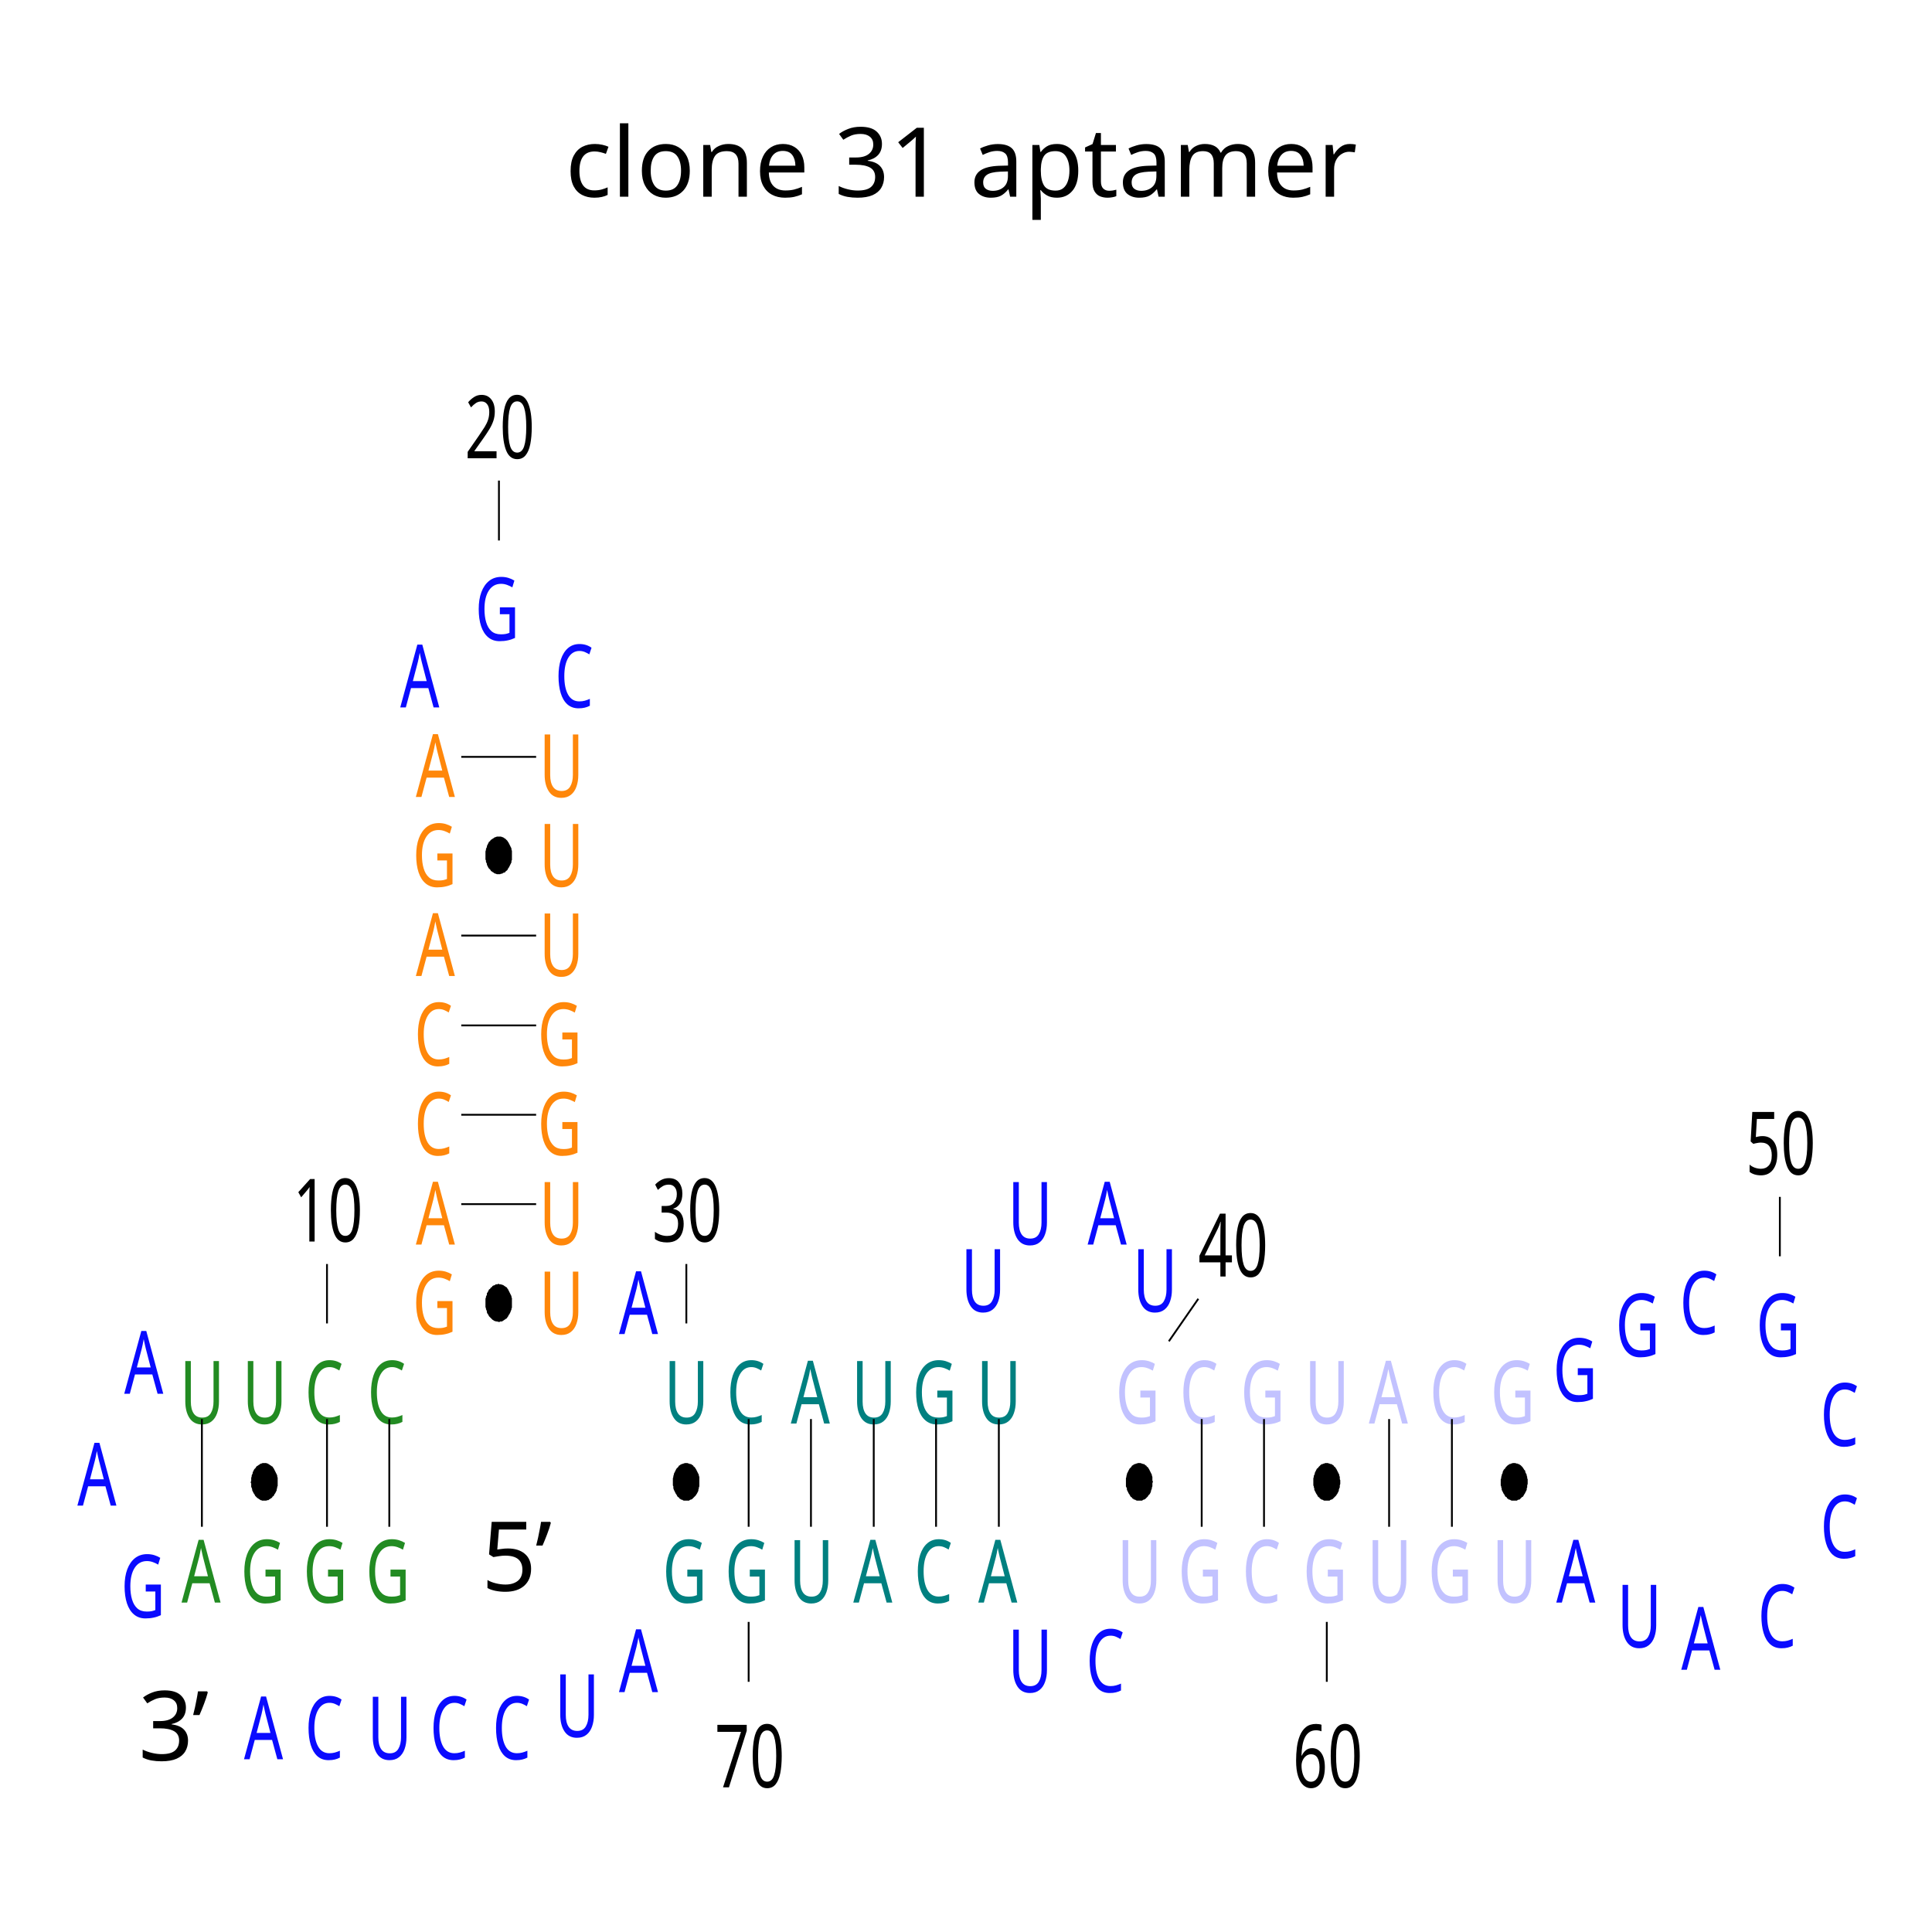
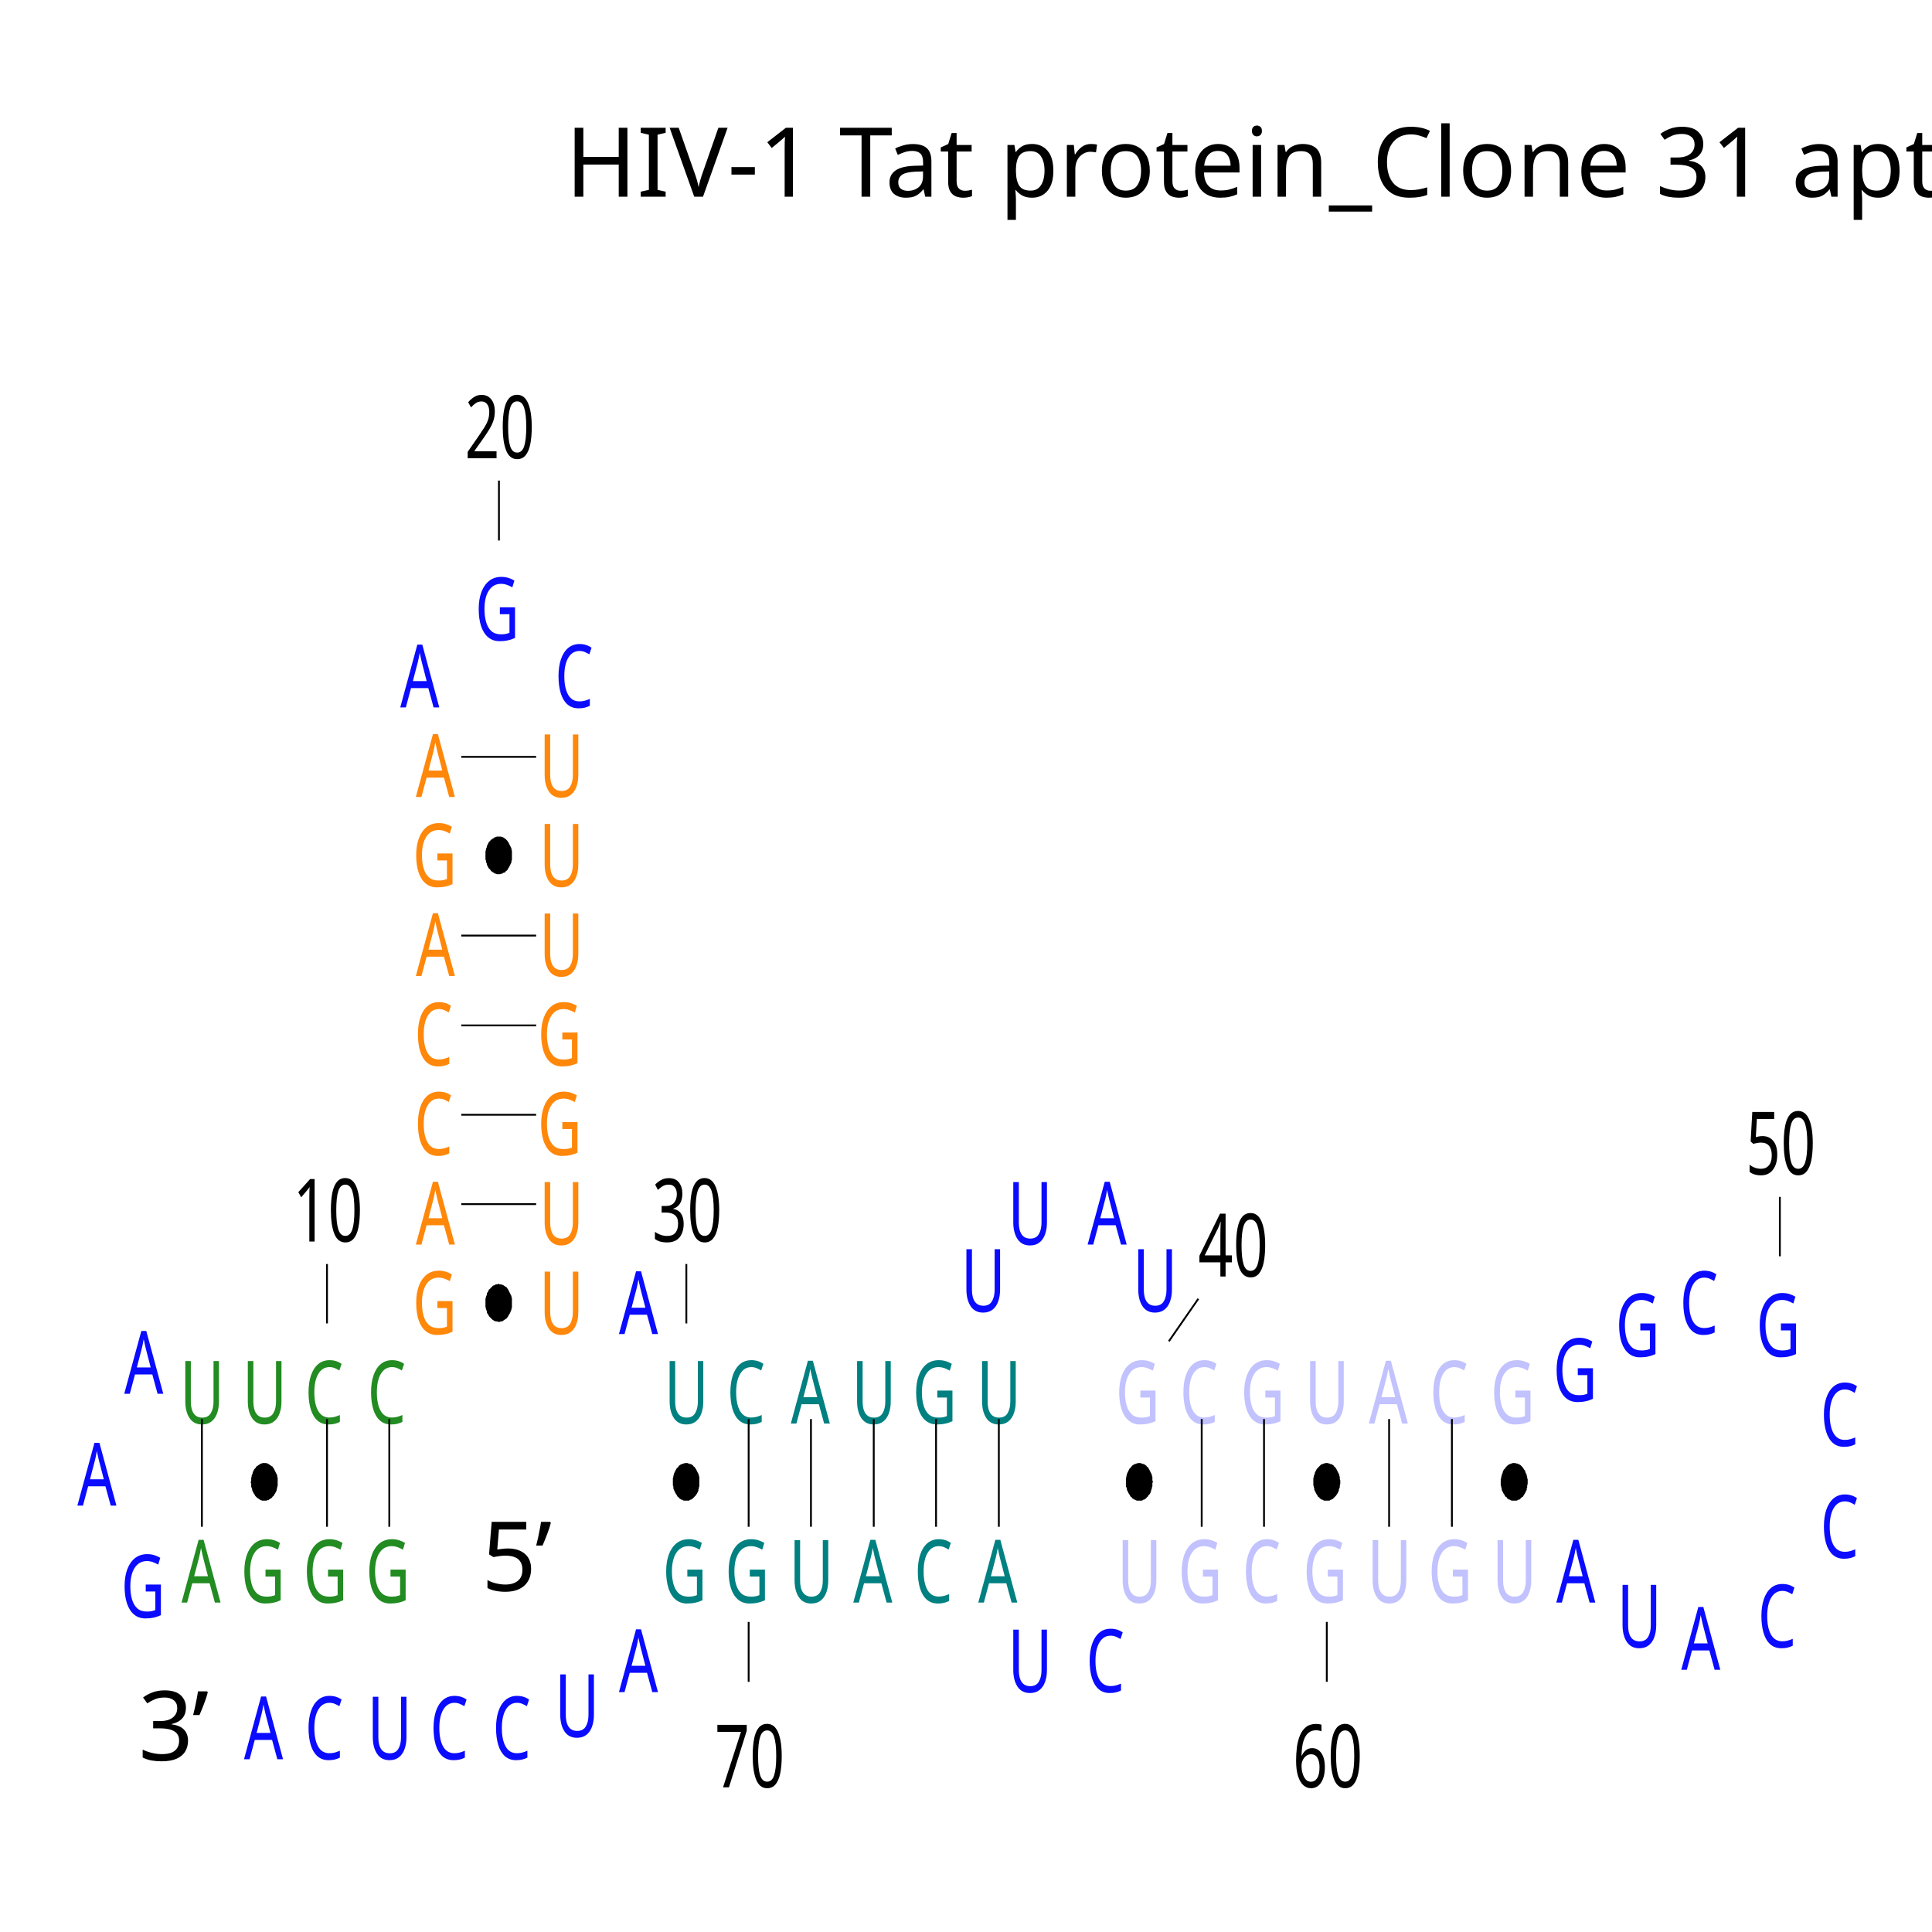
<svg xmlns="http://www.w3.org/2000/svg" version="1.1" id="图层_1" x="0px" y="0px" viewBox="0 0 400 400" style="enable-background:new 0 0 400 400;" xml:space="preserve">
  <style type="text/css">
	.st0{fill:#228B22;}
	.st1{font-family:'ArialMT';}
	.st2{font-size:18.118px;}
	.st3{fill:#0A0BFF;}
	.st4{fill:none;stroke:#000000;stroke-width:0.38;stroke-miterlimit:3.05;}
	.st5{stroke:#000000;stroke-width:0.38;stroke-miterlimit:3.05;}
	.st6{fill:#FF870A;}
	.st7{fill:#008080;}
	.st8{fill:#C2C2FF;}
	.st9{font-size:20px;}
</style>
  <g id="topgroup">
    <g id="ID000000">
      <g id="ID000002">
        <text transform="matrix(0.6991 0 0 1 75.6919 331.8018)" class="st0 st1 st2">G</text>
      </g>
      <g id="ID000003">
        <text transform="matrix(0.6991 0 0 1 62.7583 331.8018)" class="st0 st1 st2">G</text>
      </g>
      <g id="ID000004">
        <text transform="matrix(0.6991 0 0 1 49.814 331.8018)" class="st0 st1 st2">G</text>
      </g>
      <g id="ID000005">
        <text transform="matrix(0.6991 0 0 1 37.5845 331.8018)" class="st0 st1 st2">A</text>
      </g>
      <g id="ID000006">
        <text transform="matrix(0.6991 0 0 1 25.0181 334.8906)" class="st3 st1 st2">G</text>
      </g>
      <g id="ID000007">
        <text transform="matrix(0.6991 0 0 1 16.019 311.7217)" class="st3 st1 st2">A</text>
      </g>
      <g id="ID000008">
        <text transform="matrix(0.6991 0 0 1 25.7212 288.5635)" class="st3 st1 st2">A</text>
      </g>
      <g id="ID000009">
        <text transform="matrix(0.6991 0 0 1 37.228 294.7324)" class="st0 st1 st2">U</text>
      </g>
      <g id="ID000010">
        <text transform="matrix(0.6991 0 0 1 50.1714 294.7324)" class="st0 st1 st2">U</text>
      </g>
      <g id="ID000011">
        <text transform="matrix(0.6991 0 0 1 63.104 294.7324)" class="st0 st1 st2">C</text>
      </g>
      <g id="ID000012">
        <line class="st4" x1="67.7" y1="274" x2="67.7" y2="261.7" />
      </g>
      <g id="ID000013">
        <text transform="matrix(0.6991 0 0 1 60.6382 257.0469)" class="st1 st2">10</text>
      </g>
      <g id="ID000014">
        <text transform="matrix(0.6991 0 0 1 76.0483 294.7324)" class="st0 st1 st2">C</text>
      </g>
      <g id="ID000015">
        <line class="st4" x1="80.6" y1="316.1" x2="80.6" y2="293.8" />
      </g>
      <g id="ID000016">
        <line class="st4" x1="67.7" y1="316.1" x2="67.7" y2="293.8" />
      </g>
      <g id="ID000017">
        <polygon class="st5" points="54.7,303.1 54.6,303.1 54.4,303.1 54.2,303.2 54.1,303.2 53.9,303.3 53.8,303.4 53.6,303.5      53.5,303.6 53.3,303.7 53.2,303.8 53.1,304 53,304.1 52.8,304.3 52.7,304.5 52.6,304.7 52.5,304.9 52.5,305.1 52.4,305.3      52.3,305.5 52.3,305.7 52.2,306 52.2,306.2 52.2,306.4 52.2,306.6 52.1,306.9 52.2,307.1 52.2,307.4 52.2,307.6 52.2,307.8      52.3,308 52.4,308.3 52.4,308.5 52.5,308.7 52.6,308.9 52.7,309.1 52.8,309.2 52.9,309.4 53,309.6 53.1,309.7 53.3,309.9      53.4,310 53.6,310.1 53.7,310.2 53.9,310.3 54,310.4 54.2,310.4 54.3,310.5 54.5,310.5 54.7,310.5 54.8,310.5 55,310.5      55.1,310.5 55.3,310.4 55.5,310.4 55.6,310.3 55.8,310.2 55.9,310.1 56.1,310 56.2,309.9 56.3,309.7 56.5,309.6 56.6,309.4      56.7,309.2 56.8,309.1 56.9,308.9 57,308.7 57.1,308.5 57.1,308.3 57.2,308 57.2,307.8 57.3,307.6 57.3,307.4 57.3,307.1      57.3,306.9 57.3,306.6 57.3,306.4 57.3,306.2 57.3,306 57.2,305.7 57.2,305.5 57.1,305.3 57,305.1 56.9,304.9 56.8,304.7      56.7,304.5 56.6,304.3 56.5,304.1 56.4,304 56.3,303.8 56.1,303.7 56,303.6 55.8,303.5 55.7,303.4 55.5,303.3 55.4,303.2      55.2,303.2 55.1,303.1 54.9,303.1    " />
      </g>
      <g id="ID000018">
        <line class="st4" x1="41.8" y1="316.1" x2="41.8" y2="293.8" />
      </g>
      <g id="ID000020">
        <text transform="matrix(0.6991 0 0 1 85.394 276.207)" class="st6 st1 st2">G</text>
      </g>
      <g id="ID000021">
        <text transform="matrix(0.6991 0 0 1 86.0972 257.6719)" class="st6 st1 st2">A</text>
      </g>
      <g id="ID000022">
        <text transform="matrix(0.6991 0 0 1 85.7505 239.1377)" class="st6 st1 st2">C</text>
      </g>
      <g id="ID000023">
        <text transform="matrix(0.6991 0 0 1 85.7505 220.6025)" class="st6 st1 st2">C</text>
      </g>
      <g id="ID000024">
        <text transform="matrix(0.6991 0 0 1 86.0972 202.0684)" class="st6 st1 st2">A</text>
      </g>
      <g id="ID000025">
        <text transform="matrix(0.6991 0 0 1 85.394 183.5332)" class="st6 st1 st2">G</text>
      </g>
      <g id="ID000026">
        <text transform="matrix(0.6991 0 0 1 86.0972 164.9985)" class="st6 st1 st2">A</text>
      </g>
      <g id="ID000027">
        <text transform="matrix(0.6991 0 0 1 82.8667 146.4639)" class="st3 st1 st2">A</text>
      </g>
      <g id="ID000028">
        <text transform="matrix(0.6991 0 0 1 98.3374 132.563)" class="st3 st1 st2">G</text>
      </g>
      <g id="ID000029">
        <line class="st4" x1="103.3" y1="111.9" x2="103.3" y2="99.5" />
      </g>
      <g id="ID000030">
        <text transform="matrix(0.6991 0 0 1 96.2173 94.8779)" class="st1 st2">20</text>
      </g>
      <g id="ID000031">
        <text transform="matrix(0.6991 0 0 1 114.8579 146.4639)" class="st3 st1 st2">C</text>
      </g>
      <g id="ID000032">
        <text transform="matrix(0.6991 0 0 1 111.6274 164.9985)" class="st6 st1 st2">U</text>
      </g>
      <g id="ID000033">
        <text transform="matrix(0.6991 0 0 1 111.6274 183.5332)" class="st6 st1 st2">U</text>
      </g>
      <g id="ID000034">
        <text transform="matrix(0.6991 0 0 1 111.6274 202.0684)" class="st6 st1 st2">U</text>
      </g>
      <g id="ID000035">
        <text transform="matrix(0.6991 0 0 1 111.271 220.6025)" class="st6 st1 st2">G</text>
      </g>
      <g id="ID000036">
        <text transform="matrix(0.6991 0 0 1 111.271 239.1377)" class="st6 st1 st2">G</text>
      </g>
      <g id="ID000037">
        <text transform="matrix(0.6991 0 0 1 111.6274 257.6719)" class="st6 st1 st2">U</text>
      </g>
      <g id="ID000038">
        <text transform="matrix(0.6991 0 0 1 111.6274 276.207)" class="st6 st1 st2">U</text>
      </g>
      <g id="ID000039">
        <text transform="matrix(0.6991 0 0 1 128.1479 276.207)" class="st3 st1 st2">A</text>
      </g>
      <g id="ID000040">
        <polygon class="st5" points="105.8,269.8 105.8,269.5 105.8,269.3 105.8,269.1 105.8,268.8 105.7,268.6 105.7,268.4 105.6,268.2      105.5,268 105.4,267.8 105.3,267.6 105.2,267.4 105.1,267.2 105,267 104.9,266.9 104.8,266.7 104.6,266.6 104.5,266.5      104.3,266.4 104.2,266.3 104,266.2 103.9,266.2 103.7,266.1 103.5,266.1 103.4,266.1 103.2,266 103,266.1 102.9,266.1      102.7,266.1 102.6,266.2 102.4,266.3 102.3,266.3 102.1,266.4 102,266.6 101.8,266.7 101.7,266.8 101.6,267 101.4,267.1      101.3,267.3 101.2,267.5 101.1,267.7 101,267.8 101,268.1 100.9,268.3 100.8,268.5 100.8,268.7 100.7,268.9 100.7,269.2      100.7,269.4 100.7,269.6 100.7,269.9 100.7,270.1 100.7,270.3 100.7,270.6 100.8,270.8 100.8,271 100.9,271.2 101,271.5      101,271.7 101.1,271.9 101.2,272 101.3,272.2 101.4,272.4 101.6,272.6 101.7,272.7 101.8,272.8 102,273 102.1,273.1 102.3,273.2      102.4,273.3 102.6,273.3 102.7,273.4 102.9,273.4 103,273.4 103.2,273.5 103.4,273.5 103.5,273.4 103.7,273.4 103.9,273.4      104,273.3 104.2,273.2 104.3,273.1 104.5,273 104.6,272.9 104.8,272.8 104.9,272.6 105,272.5 105.1,272.3 105.2,272.1 105.3,272      105.4,271.8 105.5,271.6 105.6,271.3 105.7,271.1 105.7,270.9 105.8,270.7 105.8,270.5 105.8,270.2 105.8,270    " />
      </g>
      <g id="ID000041">
        <line class="st4" x1="95.5" y1="249.3" x2="111" y2="249.3" />
      </g>
      <g id="ID000042">
        <line class="st4" x1="95.5" y1="230.8" x2="111" y2="230.8" />
      </g>
      <g id="ID000043">
        <line class="st4" x1="95.5" y1="212.3" x2="111" y2="212.3" />
      </g>
      <g id="ID000044">
        <line class="st4" x1="95.5" y1="193.7" x2="111" y2="193.7" />
      </g>
      <g id="ID000045">
        <polygon class="st5" points="105.8,177.1 105.8,176.9 105.8,176.6 105.8,176.4 105.8,176.2 105.7,175.9 105.7,175.7 105.6,175.5      105.5,175.3 105.4,175.1 105.3,174.9 105.2,174.7 105.1,174.5 105,174.4 104.9,174.2 104.8,174.1 104.6,173.9 104.5,173.8      104.3,173.7 104.2,173.6 104,173.5 103.9,173.5 103.7,173.4 103.5,173.4 103.4,173.4 103.2,173.4 103,173.4 102.9,173.4      102.7,173.5 102.6,173.5 102.4,173.6 102.3,173.7 102.1,173.8 102,173.9 101.8,174 101.7,174.1 101.6,174.3 101.4,174.4      101.3,174.6 101.2,174.8 101.1,175 101,175.2 101,175.4 100.9,175.6 100.8,175.8 100.8,176 100.7,176.3 100.7,176.5 100.7,176.7      100.7,177 100.7,177.2 100.7,177.4 100.7,177.7 100.7,177.9 100.8,178.1 100.8,178.4 100.9,178.6 101,178.8 101,179 101.1,179.2      101.2,179.4 101.3,179.6 101.4,179.7 101.6,179.9 101.7,180 101.8,180.2 102,180.3 102.1,180.4 102.3,180.5 102.4,180.6      102.6,180.7 102.7,180.7 102.9,180.8 103,180.8 103.2,180.8 103.4,180.8 103.5,180.8 103.7,180.7 103.9,180.7 104,180.6      104.2,180.5 104.3,180.5 104.5,180.4 104.6,180.2 104.8,180.1 104.9,180 105,179.8 105.1,179.6 105.2,179.5 105.3,179.3      105.4,179.1 105.5,178.9 105.6,178.7 105.7,178.5 105.7,178.2 105.8,178 105.8,177.8 105.8,177.6 105.8,177.3    " />
      </g>
      <g id="ID000046">
        <line class="st4" x1="95.5" y1="156.7" x2="111" y2="156.7" />
      </g>
      <g id="ID000048">
        <text transform="matrix(0.6991 0 0 1 137.5044 294.7324)" class="st7 st1 st2">U</text>
      </g>
      <g id="ID000049">
        <line class="st4" x1="142.1" y1="274" x2="142.1" y2="261.7" />
      </g>
      <g id="ID000050">
        <text transform="matrix(0.6991 0 0 1 135.0278 257.0469)" class="st1 st2">30</text>
      </g>
      <g id="ID000051">
        <text transform="matrix(0.6991 0 0 1 150.438 294.7324)" class="st7 st1 st2">C</text>
      </g>
      <g id="ID000052">
        <text transform="matrix(0.6991 0 0 1 163.728 294.7324)" class="st7 st1 st2">A</text>
      </g>
      <g id="ID000053">
        <text transform="matrix(0.6991 0 0 1 176.314 294.7324)" class="st7 st1 st2">U</text>
      </g>
      <g id="ID000054">
        <text transform="matrix(0.6991 0 0 1 188.9019 294.7324)" class="st7 st1 st2">G</text>
      </g>
      <g id="ID000055">
        <text transform="matrix(0.6991 0 0 1 202.1924 294.7324)" class="st7 st1 st2">U</text>
      </g>
      <g id="ID000056">
        <text transform="matrix(0.6991 0 0 1 198.9497 271.5732)" class="st3 st1 st2">U</text>
      </g>
      <g id="ID000057">
        <text transform="matrix(0.6991 0 0 1 208.6533 257.6719)" class="st3 st1 st2">U</text>
      </g>
      <g id="ID000058">
        <text transform="matrix(0.6991 0 0 1 208.6533 350.3359)" class="st3 st1 st2">U</text>
      </g>
      <g id="ID000059">
        <text transform="matrix(0.6991 0 0 1 202.5391 331.8018)" class="st7 st1 st2">A</text>
      </g>
      <g id="ID000060">
        <text transform="matrix(0.6991 0 0 1 189.2485 331.8018)" class="st7 st1 st2">C</text>
      </g>
      <g id="ID000061">
        <text transform="matrix(0.6991 0 0 1 176.6616 331.8018)" class="st7 st1 st2">A</text>
      </g>
      <g id="ID000062">
        <text transform="matrix(0.6991 0 0 1 163.3716 331.8018)" class="st7 st1 st2">U</text>
      </g>
      <g id="ID000063">
        <text transform="matrix(0.6991 0 0 1 150.0815 331.8018)" class="st7 st1 st2">G</text>
      </g>
      <g id="ID000064">
        <line class="st4" x1="155" y1="335.8" x2="155" y2="348.2" />
      </g>
      <g id="ID000065">
        <text transform="matrix(0.6991 0 0 1 147.9712 370.0459)" class="st1 st2">70</text>
      </g>
      <g id="ID000066">
        <text transform="matrix(0.6991 0 0 1 137.1479 331.8018)" class="st7 st1 st2">G</text>
      </g>
      <g id="ID000067">
        <text transform="matrix(0.6991 0 0 1 128.1479 350.3359)" class="st3 st1 st2">A</text>
      </g>
      <g id="ID000068">
        <text transform="matrix(0.6991 0 0 1 114.8579 359.6035)" class="st3 st1 st2">U</text>
      </g>
      <g id="ID000069">
        <text transform="matrix(0.6991 0 0 1 101.9253 364.2373)" class="st3 st1 st2">C</text>
      </g>
      <g id="ID000070">
        <text transform="matrix(0.6991 0 0 1 88.9819 364.2373)" class="st3 st1 st2">C</text>
      </g>
      <g id="ID000071">
        <text transform="matrix(0.6991 0 0 1 76.0483 364.2373)" class="st3 st1 st2">U</text>
      </g>
      <g id="ID000072">
        <text transform="matrix(0.6991 0 0 1 63.104 364.2373)" class="st3 st1 st2">C</text>
      </g>
      <g id="ID000073">
        <text transform="matrix(0.6991 0 0 1 50.5181 364.2373)" class="st3 st1 st2">A</text>
      </g>
      <g id="ID000074">
        <polygon class="st5" points="142.1,310.5 142.2,310.5 142.4,310.5 142.6,310.5 142.7,310.4 142.9,310.3 143,310.3 143.2,310.2      143.3,310.1 143.5,309.9 143.6,309.8 143.7,309.7 143.9,309.5 144,309.3 144.1,309.2 144.2,309 144.3,308.8 144.4,308.6      144.4,308.4 144.5,308.1 144.5,307.9 144.6,307.7 144.6,307.5 144.6,307.2 144.6,307 144.6,306.8 144.6,306.5 144.6,306.3      144.6,306.1 144.6,305.8 144.5,305.6 144.5,305.4 144.4,305.2 144.3,305 144.2,304.8 144.1,304.6 144,304.4 143.9,304.2      143.8,304.1 143.7,303.9 143.5,303.8 143.4,303.6 143.3,303.5 143.1,303.4 143,303.3 142.8,303.3 142.6,303.2 142.5,303.2      142.3,303.1 142.2,303.1 142,303.1 141.8,303.1 141.7,303.2 141.5,303.2 141.3,303.3 141.2,303.3 141,303.4 140.9,303.5      140.7,303.6 140.6,303.8 140.5,303.9 140.3,304.1 140.2,304.2 140.1,304.4 140,304.6 139.9,304.8 139.8,305 139.7,305.2      139.7,305.4 139.6,305.6 139.6,305.8 139.5,306.1 139.5,306.3 139.5,306.5 139.5,306.8 139.5,307 139.5,307.2 139.5,307.5      139.6,307.7 139.6,307.9 139.6,308.1 139.7,308.4 139.8,308.6 139.9,308.8 140,309 140.1,309.2 140.2,309.3 140.3,309.5      140.4,309.7 140.5,309.8 140.7,309.9 140.8,310.1 141,310.2 141.1,310.3 141.3,310.3 141.4,310.4 141.6,310.5 141.7,310.5      141.9,310.5    " />
      </g>
      <g id="ID000075">
        <line class="st4" x1="155" y1="293.8" x2="155" y2="316.1" />
      </g>
      <g id="ID000076">
        <line class="st4" x1="167.9" y1="293.8" x2="167.9" y2="316.1" />
      </g>
      <g id="ID000077">
        <line class="st4" x1="180.9" y1="293.8" x2="180.9" y2="316.1" />
      </g>
      <g id="ID000078">
        <line class="st4" x1="193.8" y1="293.8" x2="193.8" y2="316.1" />
      </g>
      <g id="ID000079">
        <line class="st4" x1="206.8" y1="293.8" x2="206.8" y2="316.1" />
      </g>
      <g id="ID000081">
        <text transform="matrix(0.6991 0 0 1 225.1846 257.6719)" class="st3 st1 st2">A</text>
      </g>
      <g id="ID000082">
        <text transform="matrix(0.6991 0 0 1 234.5303 271.5732)" class="st3 st1 st2">U</text>
      </g>
      <g id="ID000083">
        <text transform="matrix(0.6991 0 0 1 230.9434 294.7324)" class="st8 st1 st2">G</text>
      </g>
      <g id="ID000084">
        <line class="st4" x1="242" y1="277.7" x2="248.1" y2="268.9" />
      </g>
      <g id="ID000085">
        <text transform="matrix(0.6991 0 0 1 248.0654 264.2871)" class="st1 st2">40</text>
      </g>
      <g id="ID000086">
        <text transform="matrix(0.6991 0 0 1 244.2334 294.7324)" class="st8 st1 st2">C</text>
      </g>
      <g id="ID000087">
        <text transform="matrix(0.6991 0 0 1 256.8193 294.7324)" class="st8 st1 st2">G</text>
      </g>
      <g id="ID000088">
        <text transform="matrix(0.6991 0 0 1 270.1094 294.7324)" class="st8 st1 st2">U</text>
      </g>
      <g id="ID000089">
        <text transform="matrix(0.6991 0 0 1 283.3994 294.7324)" class="st8 st1 st2">A</text>
      </g>
      <g id="ID000090">
        <text transform="matrix(0.6991 0 0 1 295.9863 294.7324)" class="st8 st1 st2">C</text>
      </g>
      <g id="ID000091">
        <text transform="matrix(0.6991 0 0 1 308.5732 294.7324)" class="st8 st1 st2">G</text>
      </g>
      <g id="ID000092">
        <text transform="matrix(0.6991 0 0 1 321.5068 290.0977)" class="st3 st1 st2">G</text>
      </g>
      <g id="ID000093">
        <text transform="matrix(0.6991 0 0 1 334.4502 280.8311)" class="st3 st1 st2">G</text>
      </g>
      <g id="ID000094">
        <text transform="matrix(0.6991 0 0 1 347.7402 276.207)" class="st3 st1 st2">C</text>
      </g>
      <g id="ID000095">
        <text transform="matrix(0.6991 0 0 1 363.5586 280.8311)" class="st3 st1 st2">G</text>
      </g>
      <g id="ID000096">
        <line class="st4" x1="368.5" y1="260.1" x2="368.5" y2="247.8" />
      </g>
      <g id="ID000097">
        <text transform="matrix(0.6991 0 0 1 361.4385 243.1553)" class="st1 st2">50</text>
      </g>
      <g id="ID000098">
        <text transform="matrix(0.6991 0 0 1 376.8477 299.3652)" class="st3 st1 st2">C</text>
      </g>
      <g id="ID000099">
        <text transform="matrix(0.6991 0 0 1 376.8477 322.5342)" class="st3 st1 st2">C</text>
      </g>
      <g id="ID000100">
        <text transform="matrix(0.6991 0 0 1 363.9043 341.0684)" class="st3 st1 st2">C</text>
      </g>
      <g id="ID000101">
        <text transform="matrix(0.6991 0 0 1 348.0869 345.7021)" class="st3 st1 st2">A</text>
      </g>
      <g id="ID000102">
        <text transform="matrix(0.6991 0 0 1 334.7969 341.0684)" class="st3 st1 st2">U</text>
      </g>
      <g id="ID000103">
        <text transform="matrix(0.6991 0 0 1 322.21 331.8018)" class="st3 st1 st2">A</text>
      </g>
      <g id="ID000104">
        <text transform="matrix(0.6991 0 0 1 308.9199 331.8018)" class="st8 st1 st2">U</text>
      </g>
      <g id="ID000105">
        <text transform="matrix(0.6991 0 0 1 295.6396 331.8018)" class="st8 st1 st2">G</text>
      </g>
      <g id="ID000106">
        <text transform="matrix(0.6991 0 0 1 283.0537 331.8018)" class="st8 st1 st2">U</text>
      </g>
      <g id="ID000107">
        <text transform="matrix(0.6991 0 0 1 269.752 331.8018)" class="st8 st1 st2">G</text>
      </g>
      <g id="ID000108">
        <line class="st4" x1="274.7" y1="335.8" x2="274.7" y2="348.2" />
      </g>
      <g id="ID000109">
        <text transform="matrix(0.6991 0 0 1 267.6436 370.0459)" class="st1 st2">60</text>
      </g>
      <g id="ID000110">
        <text transform="matrix(0.6991 0 0 1 257.1758 331.8018)" class="st8 st1 st2">C</text>
      </g>
      <g id="ID000111">
        <text transform="matrix(0.6991 0 0 1 243.8867 331.8018)" class="st8 st1 st2">G</text>
      </g>
      <g id="ID000112">
        <text transform="matrix(0.6991 0 0 1 231.2998 331.8018)" class="st8 st1 st2">U</text>
      </g>
      <g id="ID000113">
        <text transform="matrix(0.6991 0 0 1 224.8281 350.3359)" class="st3 st1 st2">C</text>
      </g>
      <g id="ID000114">
        <polygon class="st5" points="235.9,310.5 236,310.5 236.2,310.5 236.4,310.5 236.5,310.4 236.7,310.3 236.8,310.3 237,310.2      237.1,310.1 237.3,309.9 237.4,309.8 237.5,309.7 237.6,309.5 237.8,309.3 237.9,309.2 238,309 238.1,308.8 238.1,308.6      238.2,308.4 238.3,308.1 238.3,307.9 238.4,307.7 238.4,307.5 238.4,307.2 238.4,307 238.5,306.8 238.4,306.5 238.4,306.3      238.4,306.1 238.4,305.8 238.3,305.6 238.3,305.4 238.2,305.2 238.1,305 238,304.8 237.9,304.6 237.8,304.4 237.7,304.2      237.6,304.1 237.5,303.9 237.3,303.8 237.2,303.6 237,303.5 236.9,303.4 236.8,303.3 236.6,303.3 236.4,303.2 236.3,303.2      236.1,303.1 235.9,303.1 235.8,303.1 235.6,303.1 235.5,303.2 235.3,303.2 235.1,303.3 235,303.3 234.8,303.4 234.7,303.5      234.5,303.6 234.4,303.8 234.3,303.9 234.1,304.1 234,304.2 233.9,304.4 233.8,304.6 233.7,304.8 233.6,305 233.5,305.2      233.5,305.4 233.4,305.6 233.4,305.8 233.3,306.1 233.3,306.3 233.3,306.5 233.3,306.8 233.3,307 233.3,307.2 233.3,307.5      233.3,307.7 233.4,307.9 233.5,308.1 233.5,308.4 233.6,308.6 233.7,308.8 233.8,309 233.9,309.2 234,309.3 234.1,309.5      234.2,309.7 234.3,309.8 234.5,309.9 234.6,310.1 234.8,310.2 234.9,310.3 235.1,310.3 235.2,310.4 235.4,310.5 235.5,310.5      235.7,310.5    " />
      </g>
      <g id="ID000115">
        <line class="st4" x1="248.8" y1="293.8" x2="248.8" y2="316.1" />
      </g>
      <g id="ID000116">
        <line class="st4" x1="261.7" y1="293.8" x2="261.7" y2="316.1" />
      </g>
      <g id="ID000117">
        <polygon class="st5" points="274.7,310.5 274.8,310.5 275,310.5 275.2,310.5 275.3,310.4 275.5,310.3 275.6,310.3 275.8,310.2      275.9,310.1 276.1,309.9 276.2,309.8 276.3,309.7 276.5,309.5 276.6,309.3 276.7,309.2 276.8,309 276.9,308.8 277,308.6      277,308.4 277.1,308.1 277.2,307.9 277.2,307.7 277.2,307.5 277.3,307.2 277.3,307 277.3,306.8 277.3,306.5 277.2,306.3      277.2,306.1 277.2,305.8 277.1,305.6 277.1,305.4 277,305.2 276.9,305 276.8,304.8 276.7,304.6 276.6,304.4 276.5,304.2      276.4,304.1 276.3,303.9 276.1,303.8 276,303.6 275.9,303.5 275.7,303.4 275.6,303.3 275.4,303.3 275.2,303.2 275.1,303.2      274.9,303.1 274.8,303.1 274.6,303.1 274.4,303.1 274.3,303.2 274.1,303.2 274,303.3 273.8,303.3 273.6,303.4 273.5,303.5      273.4,303.6 273.2,303.8 273.1,303.9 273,304.1 272.8,304.2 272.7,304.4 272.6,304.6 272.5,304.8 272.4,305 272.4,305.2      272.3,305.4 272.2,305.6 272.2,305.8 272.1,306.1 272.1,306.3 272.1,306.5 272.1,306.8 272.1,307 272.1,307.2 272.1,307.5      272.2,307.7 272.2,307.9 272.3,308.1 272.3,308.4 272.4,308.6 272.5,308.8 272.6,309 272.7,309.2 272.8,309.3 272.9,309.5      273,309.7 273.1,309.8 273.3,309.9 273.4,310.1 273.6,310.2 273.7,310.3 273.9,310.3 274,310.4 274.2,310.5 274.3,310.5      274.5,310.5    " />
      </g>
      <g id="ID000118">
        <line class="st4" x1="287.6" y1="293.8" x2="287.6" y2="316.1" />
      </g>
      <g id="ID000119">
        <line class="st4" x1="300.6" y1="293.8" x2="300.6" y2="316.1" />
      </g>
      <g id="ID000120">
        <polygon class="st5" points="313.5,310.5 313.7,310.5 313.8,310.5 314,310.5 314.1,310.4 314.3,310.3 314.5,310.3 314.6,310.2      314.7,310.1 314.9,309.9 315,309.8 315.2,309.7 315.3,309.5 315.4,309.3 315.5,309.2 315.6,309 315.7,308.8 315.8,308.6      315.9,308.4 315.9,308.1 316,307.9 316,307.7 316,307.5 316.1,307.2 316.1,307 316.1,306.8 316.1,306.5 316.1,306.3 316,306.1      316,305.8 315.9,305.6 315.9,305.4 315.8,305.2 315.7,305 315.6,304.8 315.6,304.6 315.4,304.4 315.3,304.2 315.2,304.1      315.1,303.9 315,303.8 314.8,303.6 314.7,303.5 314.5,303.4 314.4,303.3 314.2,303.3 314.1,303.2 313.9,303.2 313.7,303.1      313.6,303.1 313.4,303.1 313.2,303.1 313.1,303.2 312.9,303.2 312.8,303.3 312.6,303.3 312.5,303.4 312.3,303.5 312.2,303.6      312,303.8 311.9,303.9 311.8,304.1 311.7,304.2 311.5,304.4 311.4,304.6 311.3,304.8 311.3,305 311.2,305.2 311.1,305.4      311.1,305.6 311,305.8 311,306.1 310.9,306.3 310.9,306.5 310.9,306.8 310.9,307 310.9,307.2 310.9,307.5 311,307.7 311,307.9      311.1,308.1 311.1,308.4 311.2,308.6 311.3,308.8 311.4,309 311.5,309.2 311.6,309.3 311.7,309.5 311.8,309.7 312,309.8      312.1,309.9 312.2,310.1 312.4,310.2 312.5,310.3 312.7,310.3 312.8,310.4 313,310.5 313.2,310.5 313.3,310.5    " />
      </g>
    </g>
  </g>
-   <text transform="matrix(1 0 0 1 117.04 40.73)" class="st1 st9">clone 31 aptamer</text>
+   <text transform="matrix(1 0 0 1 117.04 40.73)" class="st1 st9">HIV-1 Tat protein_Clone 31 aptamer</text>
  <text transform="matrix(1 0 0 1 99.66 329.36)" class="st1 st9">5</text>
  <text transform="matrix(1 0 0 1 110.78 329.36)" class="st1 st9">’</text>
  <text transform="matrix(1 0 0 1 28.6339 364.4549)" class="st1 st9">3</text>
  <text transform="matrix(1 0 0 1 39.7539 364.4549)" class="st1 st9">’</text>
</svg>
